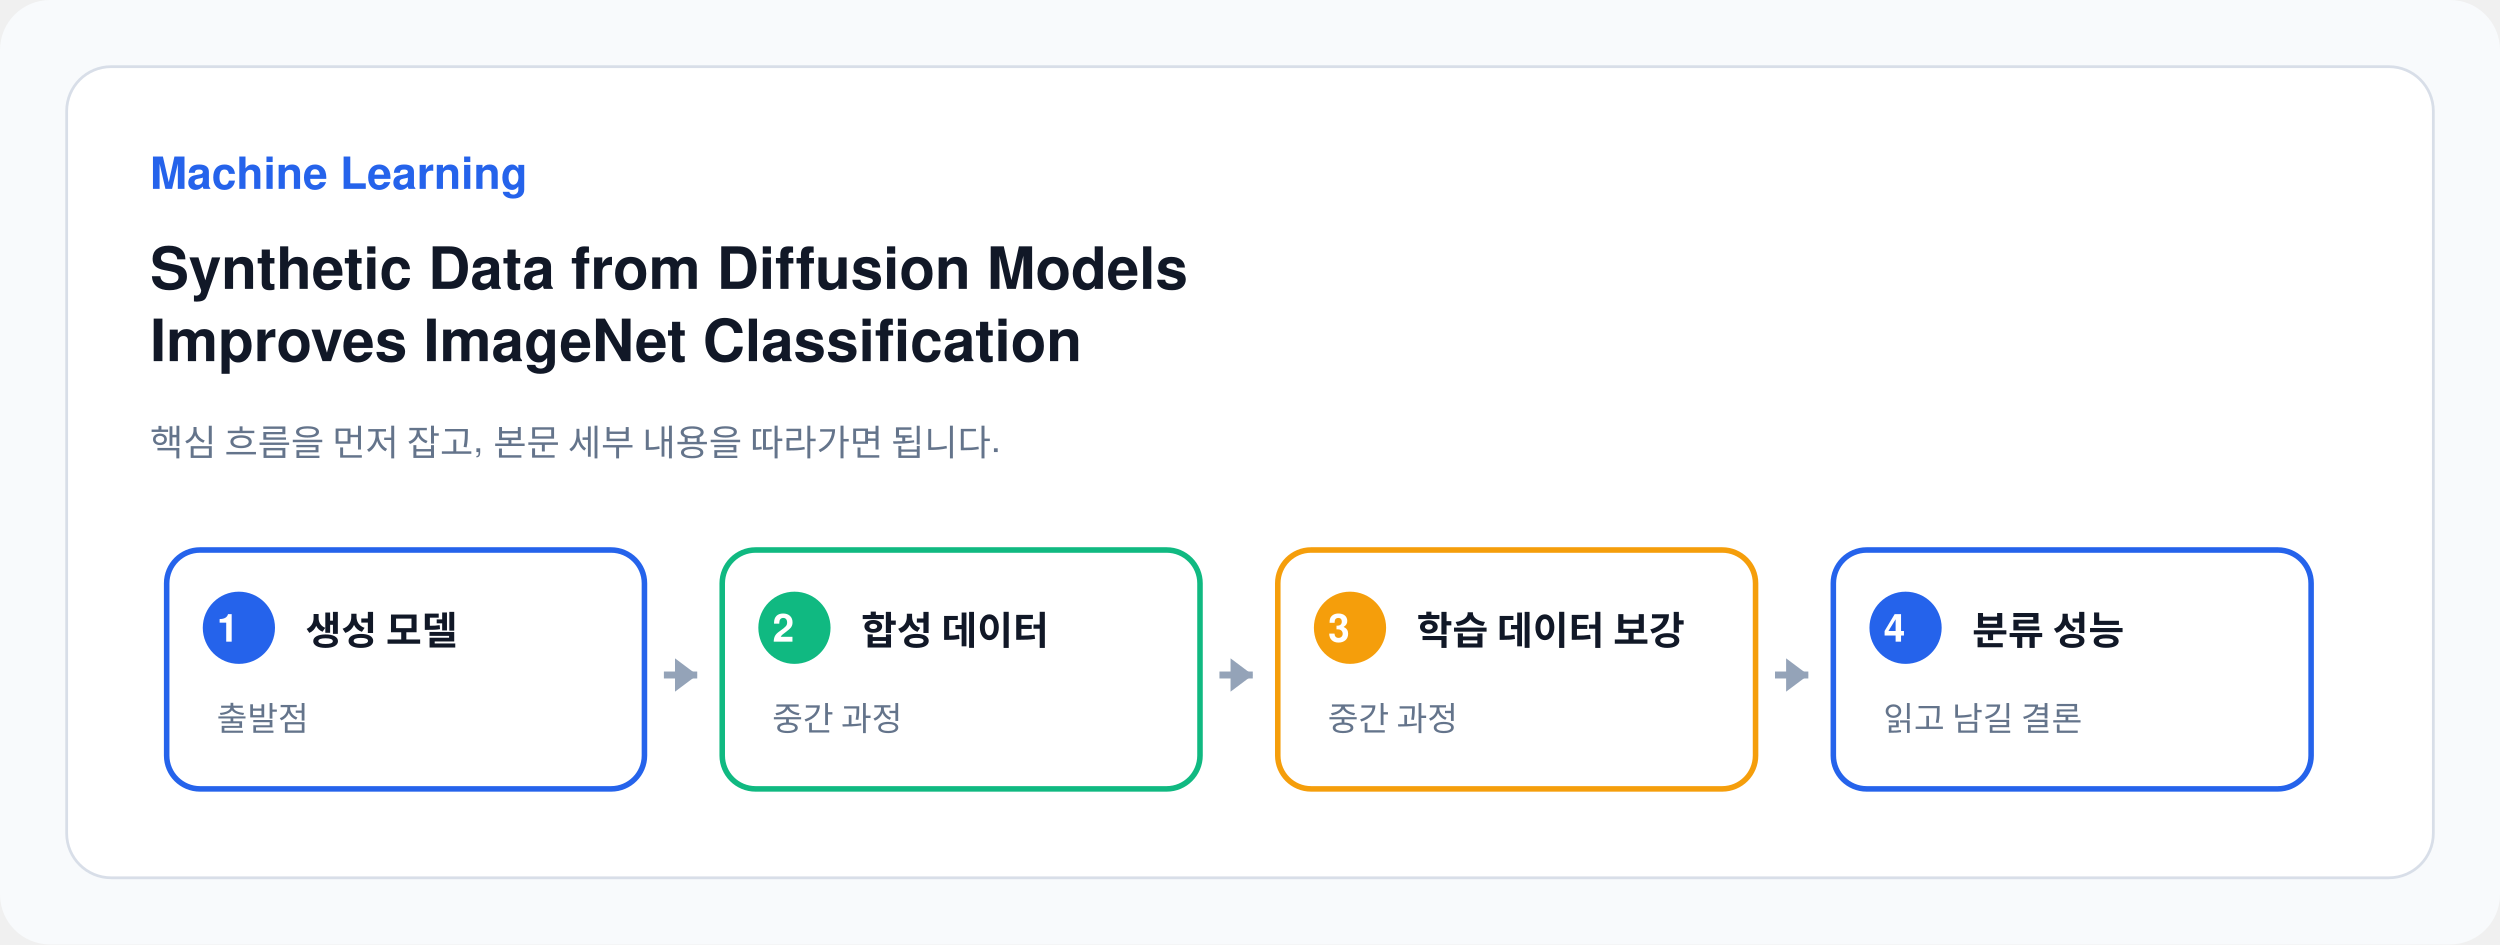
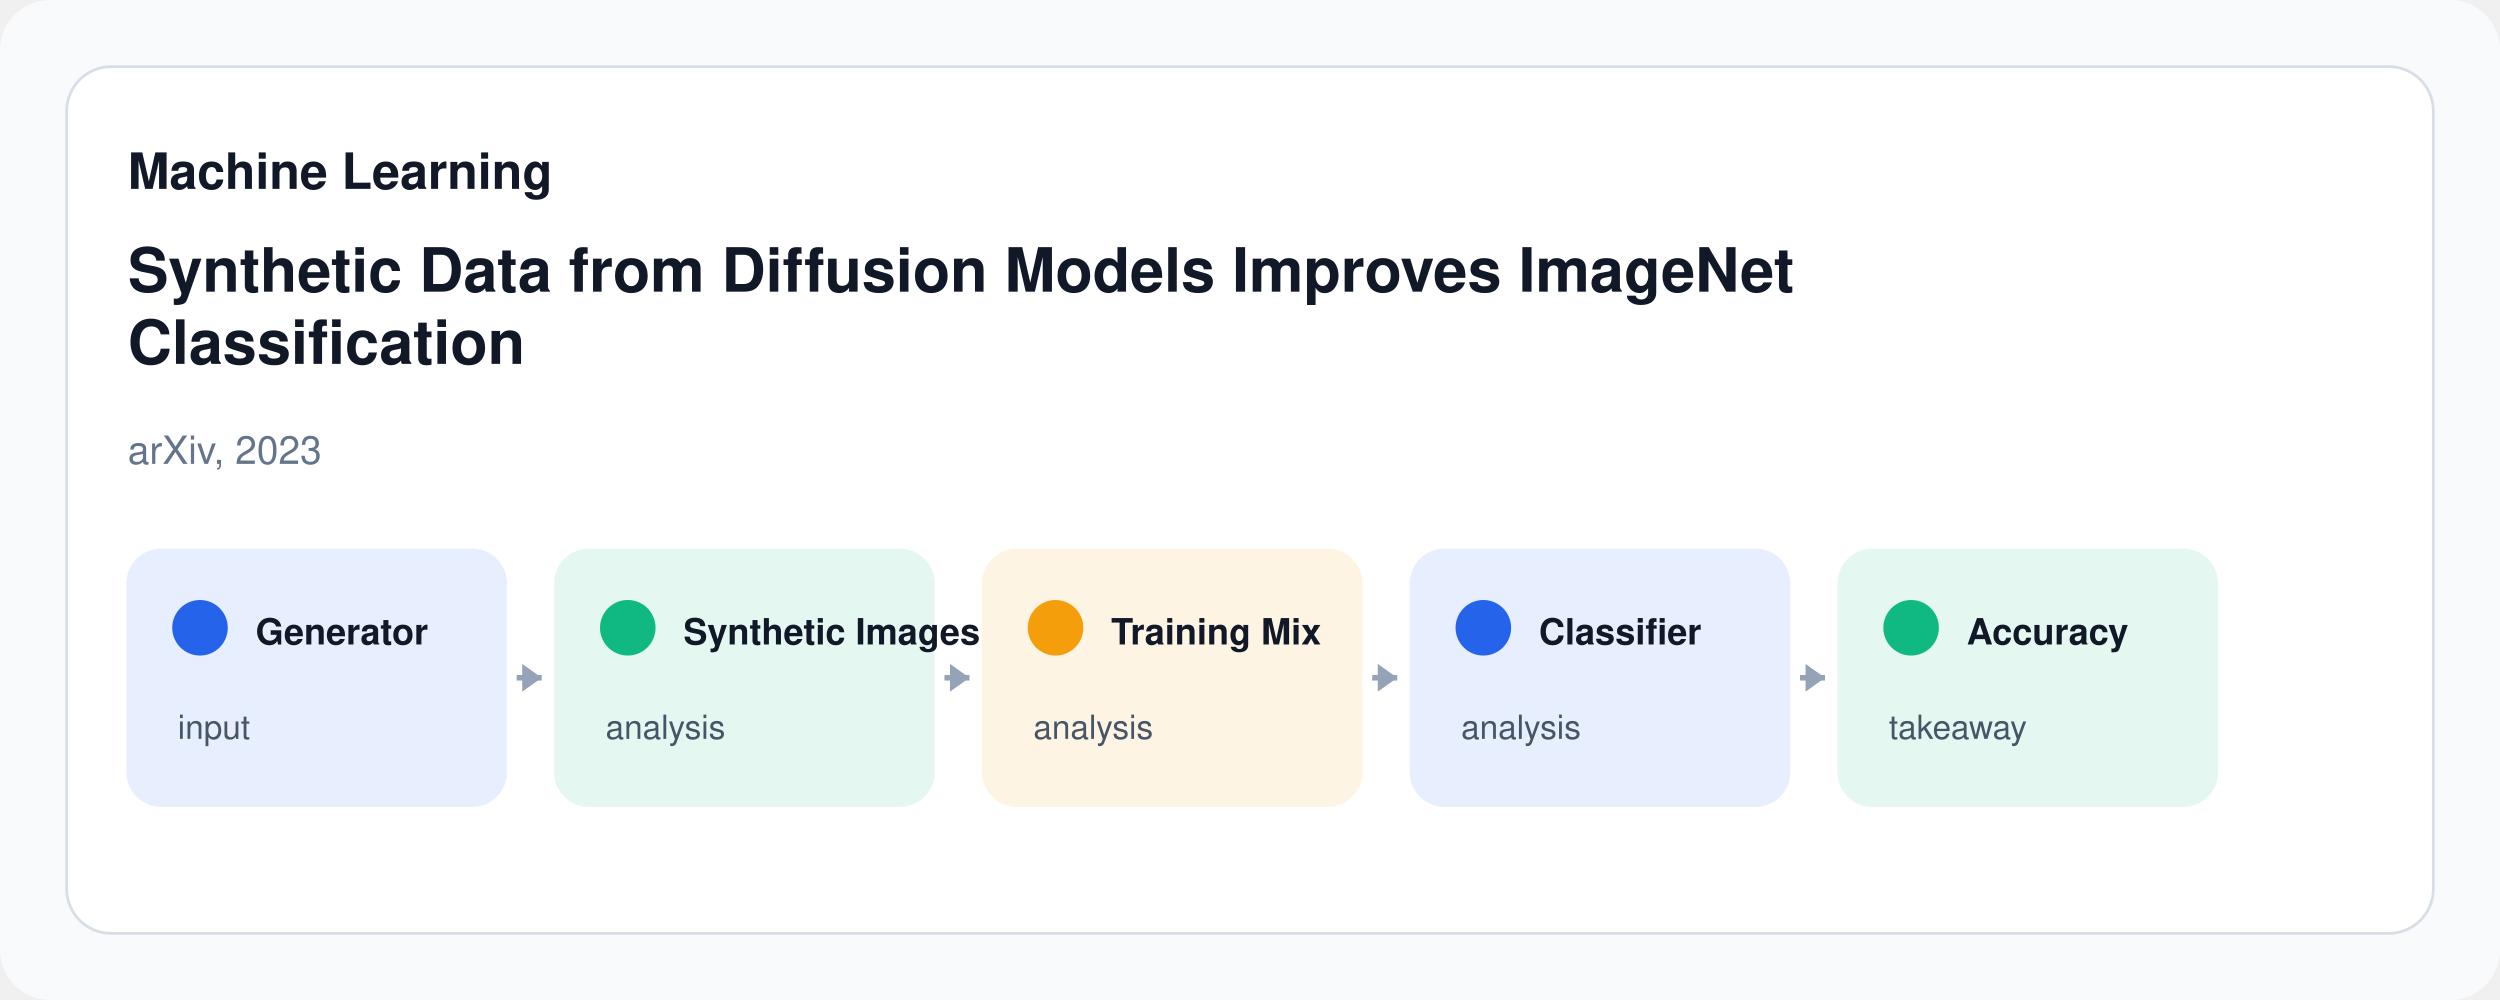
- <svg xmlns="http://www.w3.org/2000/svg" width="900" height="340" viewBox="0 0 900 340" role="img" aria-labelledby="title desc">
-   <rect width="900" height="340" rx="18" fill="#f8fafc" />
-   <rect x="24" y="24" width="852" height="292" rx="16" fill="#ffffff" stroke="#d8dee8" />
-   <text x="54" y="68" font-family="-apple-system, BlinkMacSystemFont, Segoe UI, Apple SD Gothic Neo, Noto Sans KR, Helvetica, Arial, sans-serif" font-size="16" font-weight="700" fill="#2563eb">Machine Learning</text>
-   <text x="54" y="104" font-family="-apple-system, BlinkMacSystemFont, Segoe UI, Apple SD Gothic Neo, Noto Sans KR, Helvetica, Arial, sans-serif" font-size="21" font-weight="700" fill="#111827">Synthetic Data from Diffusion Models</text>
-   <text x="54" y="130" font-family="-apple-system, BlinkMacSystemFont, Segoe UI, Apple SD Gothic Neo, Noto Sans KR, Helvetica, Arial, sans-serif" font-size="21" font-weight="700" fill="#111827">Improves ImageNet Classification</text>
-   <text x="54" y="164" font-family="-apple-system, BlinkMacSystemFont, Segoe UI, Apple SD Gothic Neo, Noto Sans KR, Helvetica, Arial, sans-serif" font-size="13" fill="#64748b">핵심 흐름을 먼저 잡고, 본문 세부 내용을 따라가면 됩니다.</text>
-   <rect x="60" y="198" width="172" height="86" rx="12" fill="#ffffff" stroke="#2563eb" stroke-width="2" />
-   <circle cx="86" cy="226" r="13" fill="#2563eb" />
-   <text x="82" y="231" text-anchor="middle" font-family="-apple-system, BlinkMacSystemFont, Segoe UI, Helvetica, Arial, sans-serif" font-size="14" font-weight="700" fill="#ffffff">1</text>
-   <text x="110" y="232" font-family="-apple-system, BlinkMacSystemFont, Segoe UI, Apple SD Gothic Neo, Noto Sans KR, Helvetica, Arial, sans-serif" font-size="14" font-weight="700" fill="#111827">생성 모델</text>
-   <text x="78" y="263" font-family="-apple-system, BlinkMacSystemFont, Segoe UI, Apple SD Gothic Neo, Noto Sans KR, Helvetica, Arial, sans-serif" font-size="12" fill="#64748b">출발점</text>
-   <path d="M239 243 H251" stroke="#94a3b8" stroke-width="2.5" />
-   <path d="M251 243 l-8 -6 v12 z" fill="#94a3b8" />
-   <rect x="260" y="198" width="172" height="86" rx="12" fill="#ffffff" stroke="#10b981" stroke-width="2" />
-   <circle cx="286" cy="226" r="13" fill="#10b981" />
-   <text x="282" y="231" text-anchor="middle" font-family="-apple-system, BlinkMacSystemFont, Segoe UI, Helvetica, Arial, sans-serif" font-size="14" font-weight="700" fill="#ffffff">2</text>
-   <text x="310" y="232" font-family="-apple-system, BlinkMacSystemFont, Segoe UI, Apple SD Gothic Neo, Noto Sans KR, Helvetica, Arial, sans-serif" font-size="14" font-weight="700" fill="#111827">합성 데이터</text>
-   <text x="278" y="263" font-family="-apple-system, BlinkMacSystemFont, Segoe UI, Apple SD Gothic Neo, Noto Sans KR, Helvetica, Arial, sans-serif" font-size="12" fill="#64748b">중간 과정</text>
-   <path d="M439 243 H451" stroke="#94a3b8" stroke-width="2.5" />
-   <path d="M451 243 l-8 -6 v12 z" fill="#94a3b8" />
-   <rect x="460" y="198" width="172" height="86" rx="12" fill="#ffffff" stroke="#f59e0b" stroke-width="2" />
-   <circle cx="486" cy="226" r="13" fill="#f59e0b" />
-   <text x="482" y="231" text-anchor="middle" font-family="-apple-system, BlinkMacSystemFont, Segoe UI, Helvetica, Arial, sans-serif" font-size="14" font-weight="700" fill="#ffffff">3</text>
-   <text x="510" y="232" font-family="-apple-system, BlinkMacSystemFont, Segoe UI, Apple SD Gothic Neo, Noto Sans KR, Helvetica, Arial, sans-serif" font-size="14" font-weight="700" fill="#111827">학습 데이터 보강</text>
-   <text x="478" y="263" font-family="-apple-system, BlinkMacSystemFont, Segoe UI, Apple SD Gothic Neo, Noto Sans KR, Helvetica, Arial, sans-serif" font-size="12" fill="#64748b">중간 과정</text>
-   <path d="M639 243 H651" stroke="#94a3b8" stroke-width="2.5" />
-   <path d="M651 243 l-8 -6 v12 z" fill="#94a3b8" />
-   <rect x="660" y="198" width="172" height="86" rx="12" fill="#ffffff" stroke="#2563eb" stroke-width="2" />
-   <circle cx="686" cy="226" r="13" fill="#2563eb" />
-   <text x="682" y="231" text-anchor="middle" font-family="-apple-system, BlinkMacSystemFont, Segoe UI, Helvetica, Arial, sans-serif" font-size="14" font-weight="700" fill="#ffffff">4</text>
-   <text x="710" y="232" font-family="-apple-system, BlinkMacSystemFont, Segoe UI, Apple SD Gothic Neo, Noto Sans KR, Helvetica, Arial, sans-serif" font-size="14" font-weight="700" fill="#111827">분류 성능</text>
-   <text x="678" y="263" font-family="-apple-system, BlinkMacSystemFont, Segoe UI, Apple SD Gothic Neo, Noto Sans KR, Helvetica, Arial, sans-serif" font-size="12" fill="#64748b">읽고 남길 결론</text>
+ <svg xmlns="http://www.w3.org/2000/svg" width="900" height="360" viewBox="0 0 900 360" role="img" aria-labelledby="title desc">
+   <rect width="900" height="360" rx="18" fill="#f8fafc" />
+   <rect x="24" y="24" width="852" height="312" rx="16" fill="#ffffff" stroke="#d8dee8" />
+   <text x="46" y="68" font-family="-apple-system, BlinkMacSystemFont, Segoe UI, Helvetica, Arial, sans-serif" font-size="18" font-weight="700" fill="#111827">Machine Learning</text>
+   <text x="46" y="105" font-family="-apple-system, BlinkMacSystemFont, Segoe UI, Helvetica, Arial, sans-serif" font-size="22" font-weight="700" fill="#111827">Synthetic Data from Diffusion Models Improves ImageNet</text>
+   <text x="46" y="131" font-family="-apple-system, BlinkMacSystemFont, Segoe UI, Helvetica, Arial, sans-serif" font-size="22" font-weight="700" fill="#111827">Classification</text>
+   <text x="46" y="167" font-family="-apple-system, BlinkMacSystemFont, Segoe UI, Helvetica, Arial, sans-serif" font-size="14" fill="#64748b">arXiv, 2023</text>
+   <rect x="46" y="198" width="136" height="92" rx="12" fill="#2563eb" opacity="0.11" stroke="#2563eb" />
+   <circle cx="72" cy="226" r="10" fill="#2563eb" />
+   <text x="92" y="232" font-family="-apple-system, BlinkMacSystemFont, Segoe UI, Helvetica, Arial, sans-serif" font-size="13" font-weight="700" fill="#111827">Generator</text>
+   <text x="64" y="266" font-family="-apple-system, BlinkMacSystemFont, Segoe UI, Helvetica, Arial, sans-serif" font-size="12" fill="#475569">input</text>
+   <path d="M186 244 H195" stroke="#94a3b8" stroke-width="2" />
+   <path d="M195 244 l-7 -5 v10 z" fill="#94a3b8" />
+   <rect x="200" y="198" width="136" height="92" rx="12" fill="#10b981" opacity="0.11" stroke="#10b981" />
+   <circle cx="226" cy="226" r="10" fill="#10b981" />
+   <text x="246" y="232" font-family="-apple-system, BlinkMacSystemFont, Segoe UI, Helvetica, Arial, sans-serif" font-size="13" font-weight="700" fill="#111827">Synthetic Images</text>
+   <text x="218" y="266" font-family="-apple-system, BlinkMacSystemFont, Segoe UI, Helvetica, Arial, sans-serif" font-size="12" fill="#475569">analysis</text>
+   <path d="M340 244 H349" stroke="#94a3b8" stroke-width="2" />
+   <path d="M349 244 l-7 -5 v10 z" fill="#94a3b8" />
+   <rect x="354" y="198" width="136" height="92" rx="12" fill="#f59e0b" opacity="0.11" stroke="#f59e0b" />
+   <circle cx="380" cy="226" r="10" fill="#f59e0b" />
+   <text x="400" y="232" font-family="-apple-system, BlinkMacSystemFont, Segoe UI, Helvetica, Arial, sans-serif" font-size="13" font-weight="700" fill="#111827">Training Mix</text>
+   <text x="372" y="266" font-family="-apple-system, BlinkMacSystemFont, Segoe UI, Helvetica, Arial, sans-serif" font-size="12" fill="#475569">analysis</text>
+   <path d="M494 244 H503" stroke="#94a3b8" stroke-width="2" />
+   <path d="M503 244 l-7 -5 v10 z" fill="#94a3b8" />
+   <rect x="508" y="198" width="136" height="92" rx="12" fill="#2563eb" opacity="0.11" stroke="#2563eb" />
+   <circle cx="534" cy="226" r="10" fill="#2563eb" />
+   <text x="554" y="232" font-family="-apple-system, BlinkMacSystemFont, Segoe UI, Helvetica, Arial, sans-serif" font-size="13" font-weight="700" fill="#111827">Classifier</text>
+   <text x="526" y="266" font-family="-apple-system, BlinkMacSystemFont, Segoe UI, Helvetica, Arial, sans-serif" font-size="12" fill="#475569">analysis</text>
+   <path d="M648 244 H657" stroke="#94a3b8" stroke-width="2" />
+   <path d="M657 244 l-7 -5 v10 z" fill="#94a3b8" />
+   <rect x="662" y="198" width="136" height="92" rx="12" fill="#10b981" opacity="0.11" stroke="#10b981" />
+   <circle cx="688" cy="226" r="10" fill="#10b981" />
+   <text x="708" y="232" font-family="-apple-system, BlinkMacSystemFont, Segoe UI, Helvetica, Arial, sans-serif" font-size="13" font-weight="700" fill="#111827">Accuracy</text>
+   <text x="680" y="266" font-family="-apple-system, BlinkMacSystemFont, Segoe UI, Helvetica, Arial, sans-serif" font-size="12" fill="#475569">takeaway</text>
</svg>
